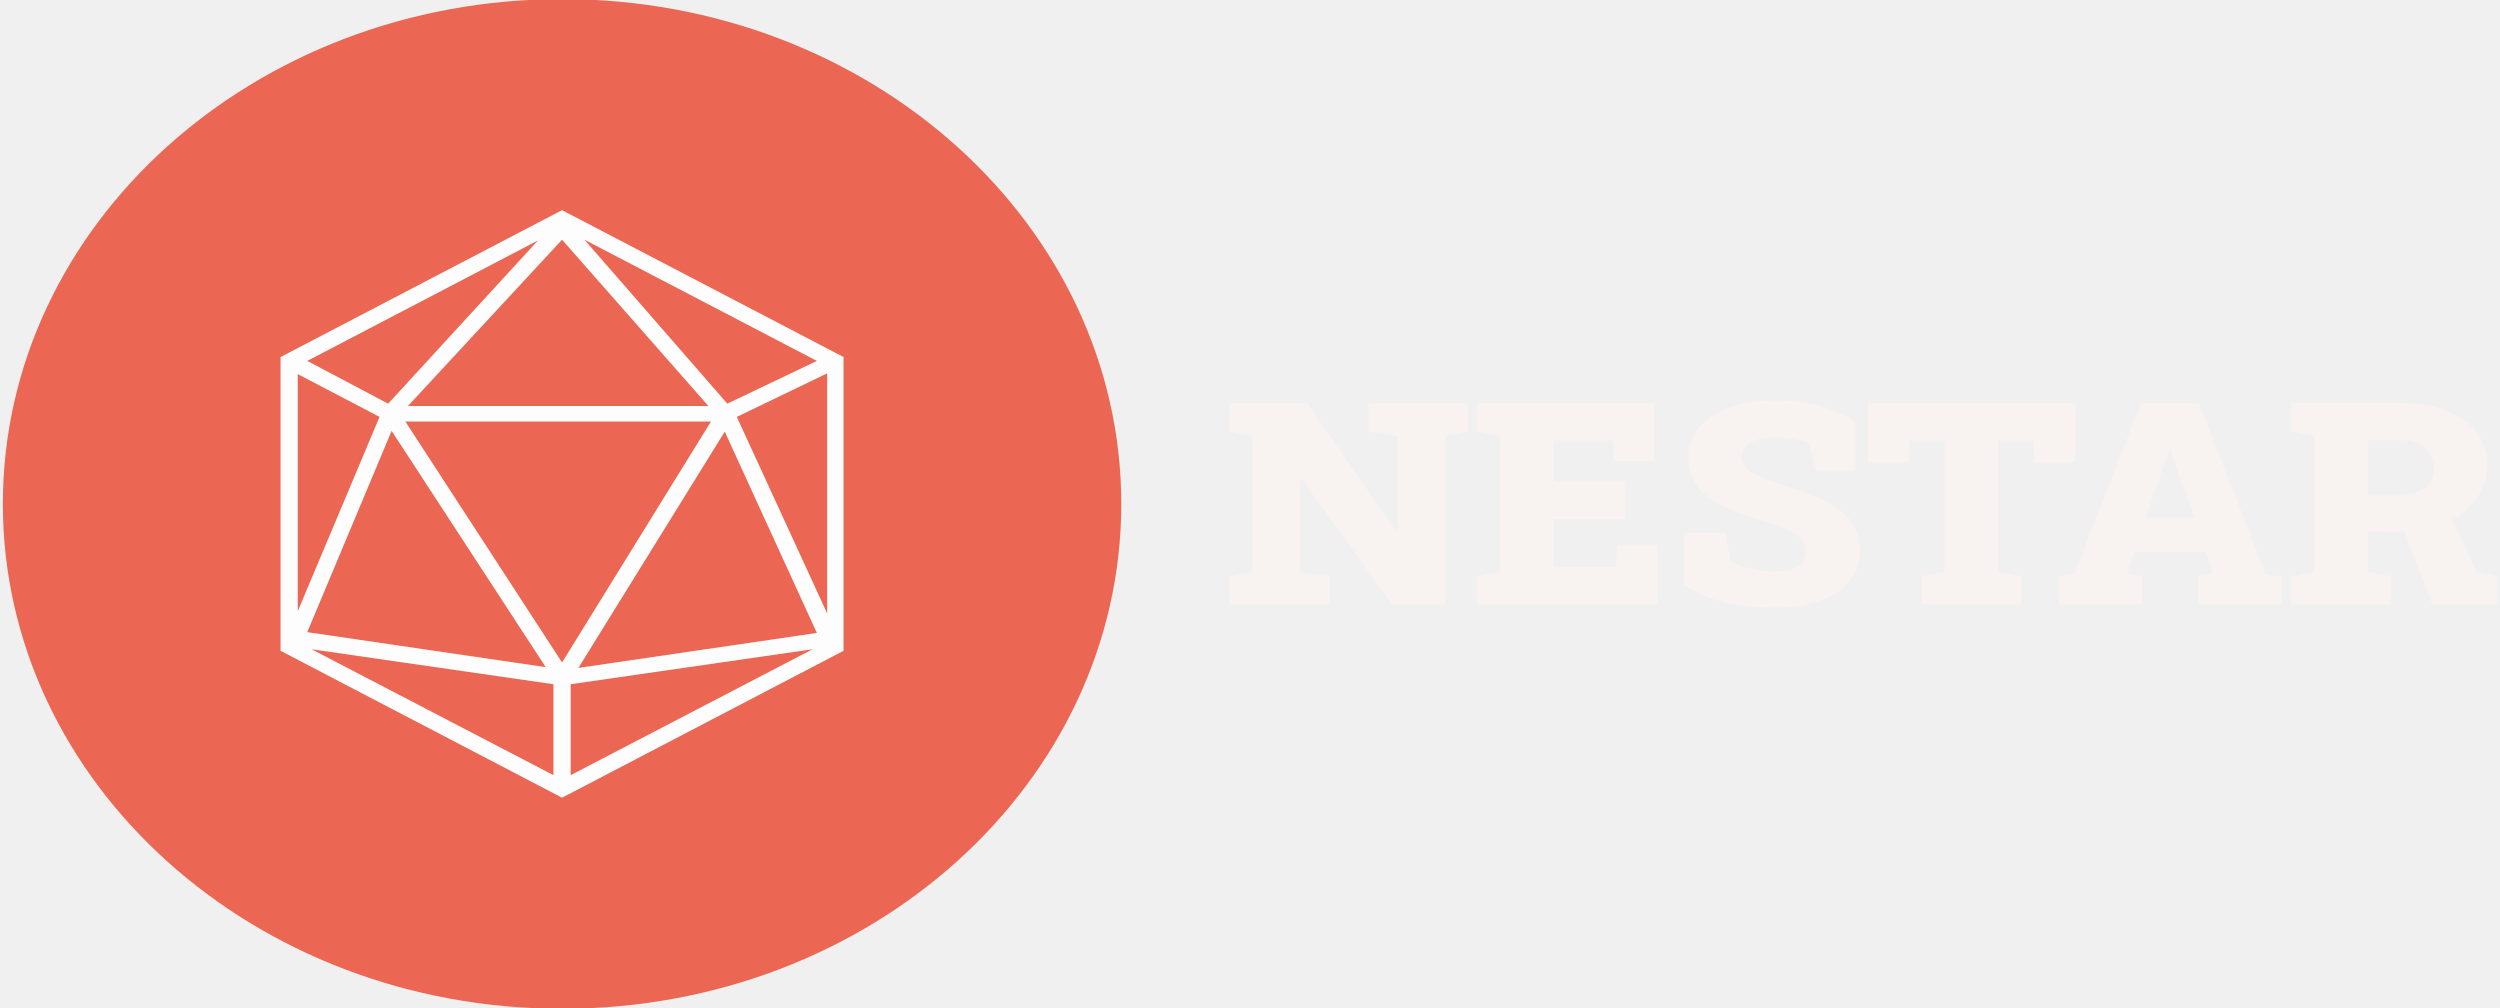
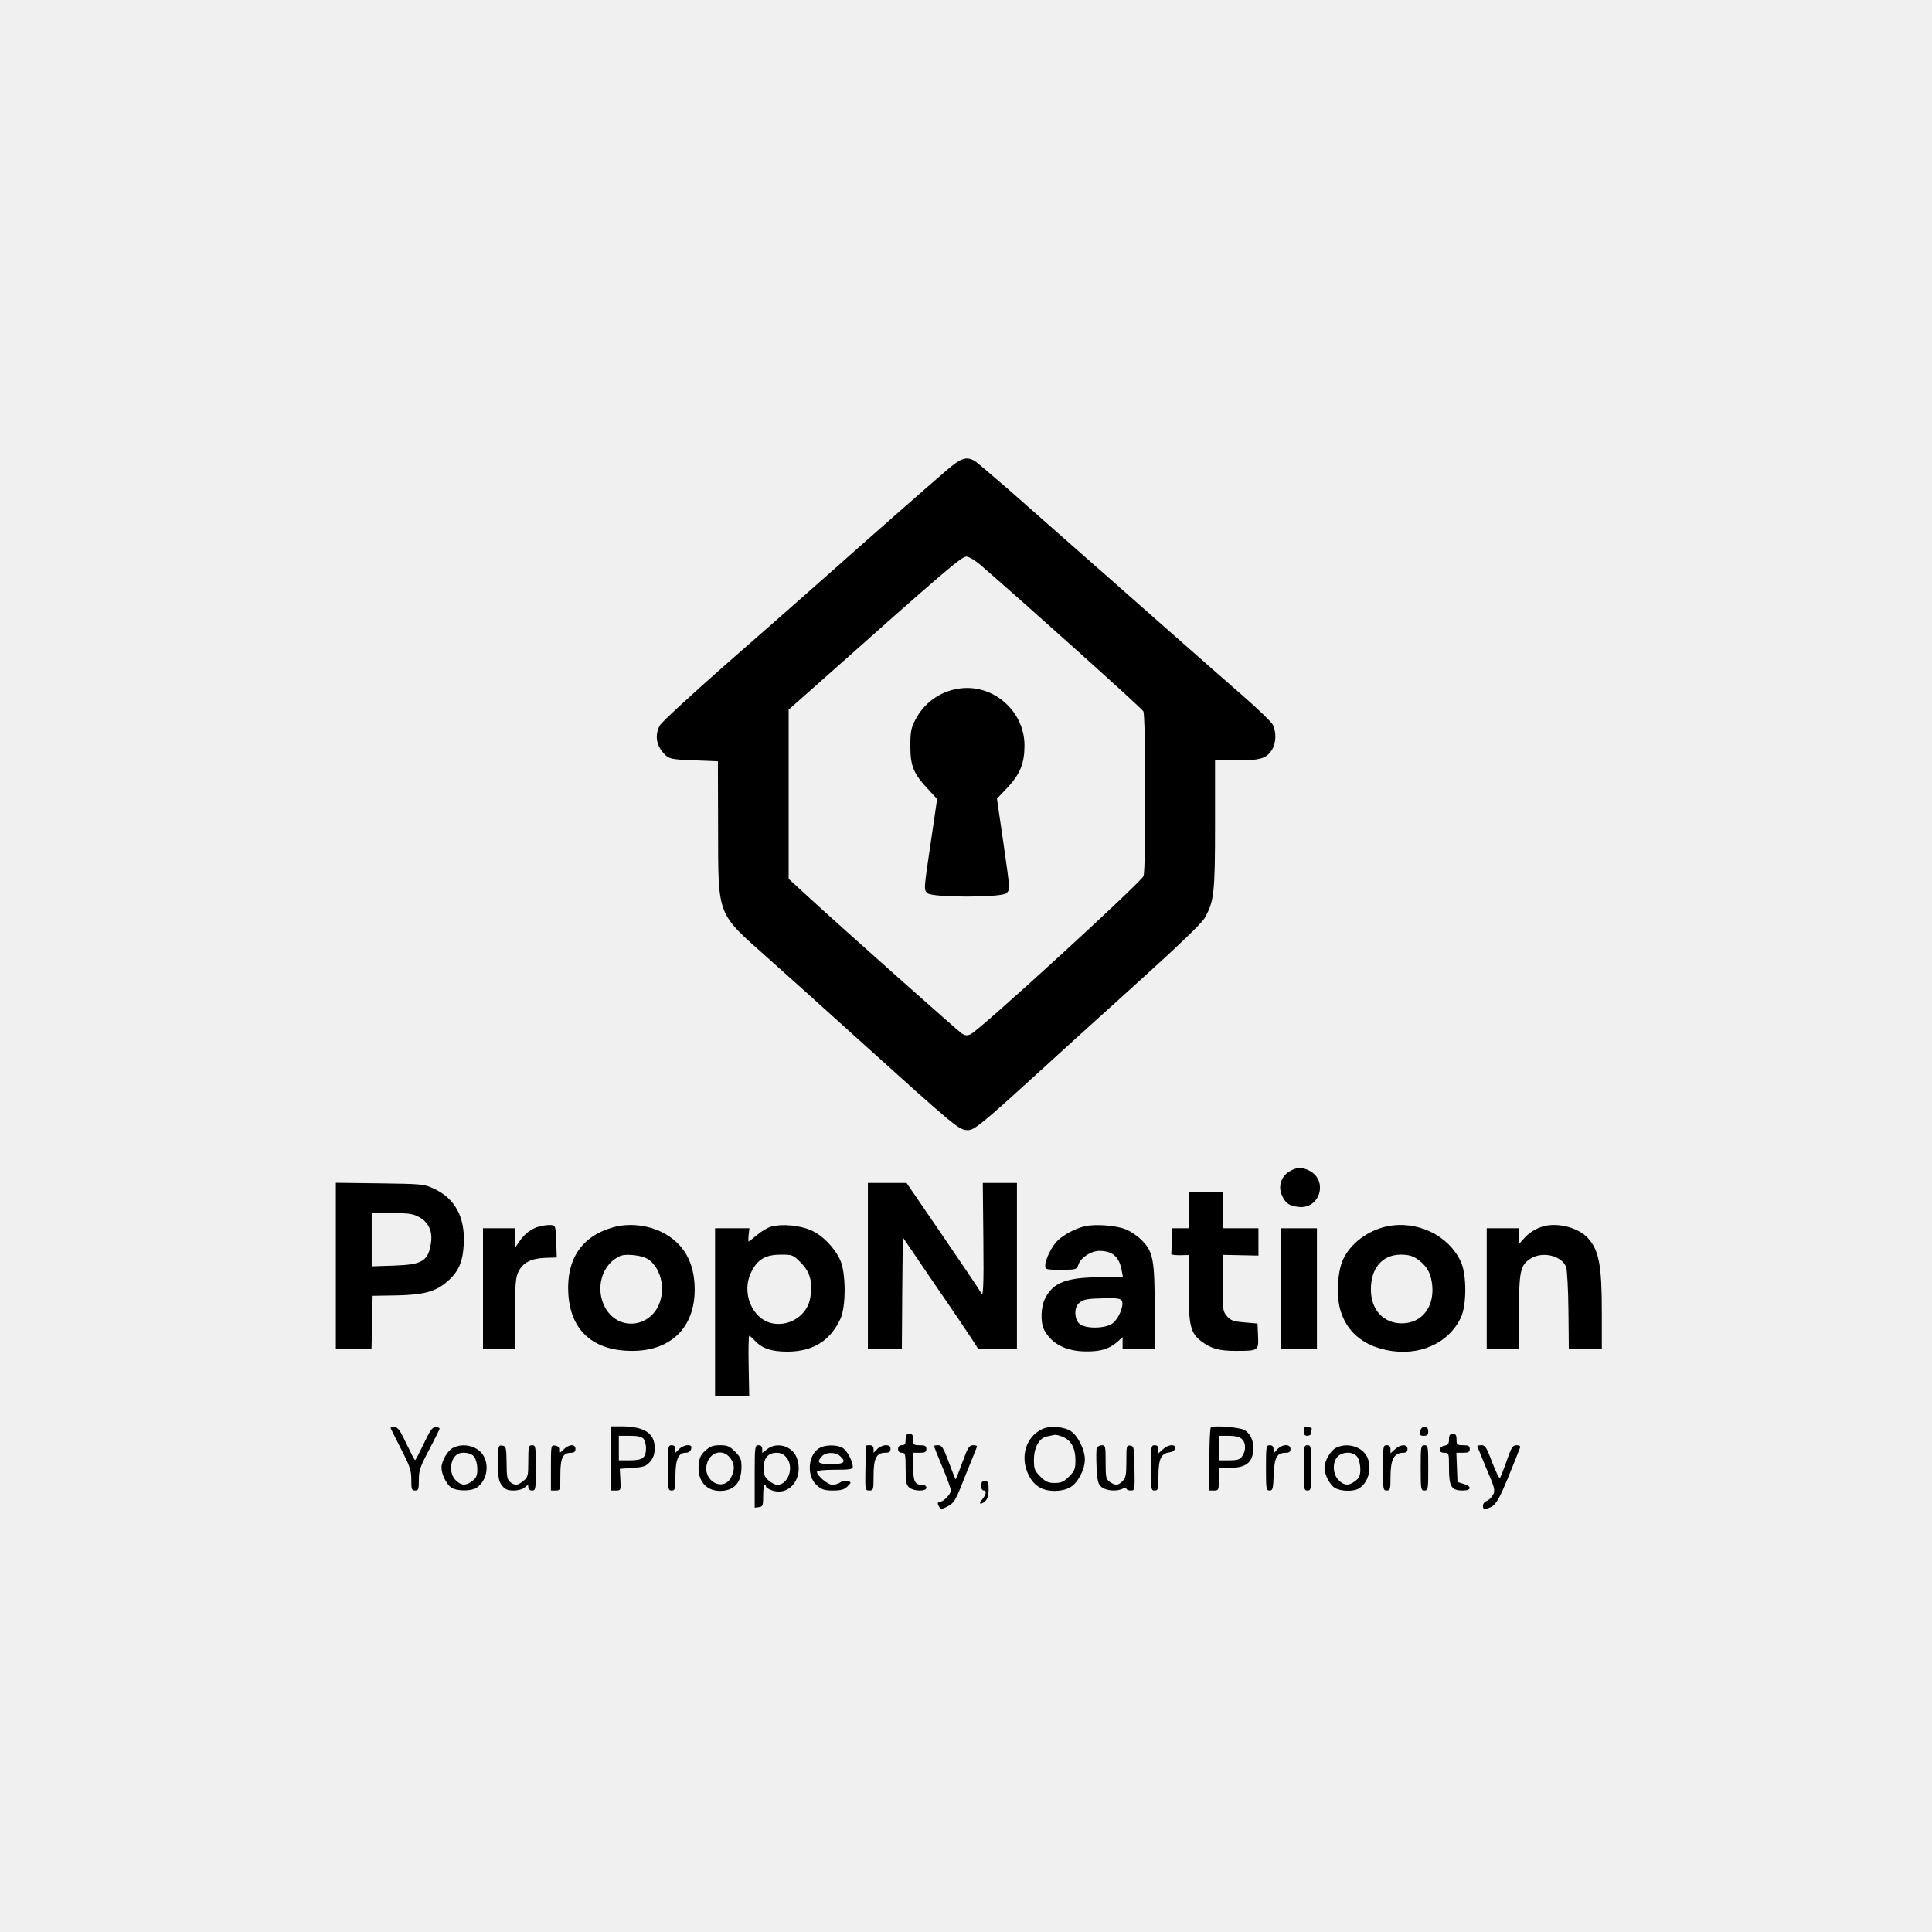
- <svg xmlns="http://www.w3.org/2000/svg" width="129" height="52" viewBox="0 0 129 52" fill="none">
-   <g clipPath="url(#clip0_6733_27842)">
-     <g clipPath="url(#clip1_6733_27842)">
-       <g clipPath="url(#clip2_6733_27842)">
-         <g clipPath="url(#clip3_6733_27842)">
-           <g clipPath="url(#clip4_6733_27842)">
-             <path d="M68.607 31.195H63.445V29.733L64.631 29.502V22.5L63.445 22.272V20.801H64.631H67.454L72.073 27.456H72.118V22.5L70.609 22.272V20.801H74.579H75.771V22.272L74.579 22.5V31.195H71.843L67.137 24.684H67.092V29.502L68.607 29.733V31.195ZM85.512 31.195H76.192V29.733L77.383 29.502V22.5L76.192 22.272V20.801H85.386V23.801H83.29L83.226 22.728H80.159V24.862H83.835V26.783H80.159V29.259H83.378L83.439 28.14H85.512V31.195ZM91.574 31.344C90.637 31.344 89.805 31.263 89.078 31.101C88.35 30.94 87.624 30.636 86.901 30.189V27.491H89.045L89.281 28.876C89.45 29.046 89.748 29.189 90.175 29.306C90.603 29.423 91.069 29.482 91.574 29.482C91.928 29.482 92.224 29.443 92.462 29.365C92.699 29.285 92.878 29.169 92.999 29.017C93.12 28.865 93.181 28.681 93.181 28.467C93.181 28.262 93.123 28.079 93.009 27.918C92.897 27.756 92.711 27.603 92.452 27.459C92.195 27.312 91.847 27.163 91.409 27.011C90.423 26.727 89.613 26.436 88.98 26.14C88.348 25.846 87.878 25.497 87.572 25.093C87.263 24.688 87.109 24.185 87.109 23.585C87.109 23.01 87.29 22.507 87.653 22.076C88.017 21.645 88.518 21.306 89.155 21.059C89.794 20.811 90.524 20.68 91.344 20.667C92.284 20.647 93.114 20.732 93.835 20.921C94.558 21.108 95.196 21.392 95.749 21.772V24.277H93.695L93.368 22.886C93.189 22.806 92.934 22.733 92.604 22.667C92.272 22.598 91.918 22.564 91.542 22.564C91.222 22.564 90.938 22.602 90.687 22.678C90.437 22.754 90.238 22.869 90.091 23.023C89.947 23.175 89.874 23.365 89.874 23.593C89.874 23.779 89.935 23.944 90.055 24.09C90.179 24.235 90.392 24.38 90.697 24.526C91.003 24.67 91.431 24.838 91.979 25.029C93.285 25.376 94.277 25.809 94.955 26.33C95.633 26.852 95.972 27.56 95.972 28.453C95.972 29.067 95.788 29.589 95.418 30.02C95.049 30.45 94.535 30.779 93.877 31.005C93.218 31.231 92.451 31.344 91.574 31.344ZM104.311 31.195H99.133V29.733L100.334 29.502V22.743H98.556L98.485 23.865H96.39V20.801H107.086V23.865H104.969L104.904 22.743H103.11V29.502L104.311 29.733V31.195ZM110.542 31.195H106.232V29.733L107.038 29.625L110.471 20.801H113.473L116.912 29.625L117.718 29.733V31.195H113.418V29.733L114.169 29.604L113.822 28.476H110.121L109.791 29.604L110.542 29.733V31.195ZM111.798 23.608L110.707 26.719H113.23L112.106 23.573L111.98 23.207H111.931L111.798 23.608ZM123.379 31.195H118.217V29.733L119.412 29.502V22.5L118.217 22.272V20.795H123.878C124.789 20.795 125.579 20.926 126.248 21.187C126.92 21.448 127.437 21.821 127.799 22.304C128.162 22.787 128.344 23.36 128.344 24.02C128.344 24.63 128.161 25.197 127.796 25.719C127.429 26.243 126.927 26.663 126.29 26.979C125.651 27.297 124.924 27.453 124.108 27.447L122.187 27.426V29.502L123.379 29.733V31.195ZM128.858 31.195H125.507L123.955 27.14L126.368 26.397L127.767 29.49L128.858 29.739V31.195ZM122.187 22.716V25.506H123.91C124.448 25.506 124.861 25.392 125.15 25.166C125.44 24.94 125.584 24.614 125.584 24.187C125.584 23.742 125.438 23.387 125.144 23.12C124.848 22.851 124.426 22.716 123.878 22.716H122.187Z" fill="#F8F2F1" />
-           </g>
-         </g>
-       </g>
-     </g>
-     <g clipPath="url(#clip5_6733_27842)">
-       <g clipPath="url(#clip6_6733_27842)">
-         <path d="M0.148 26.003C0.148 11.616 13.067 -0.047 29.003 -0.047C44.939 -0.047 57.858 11.616 57.858 26.003C57.858 40.39 44.939 52.053 29.003 52.053C13.067 52.053 0.148 40.39 0.148 26.003ZM29.003 51.09C44.35 51.09 56.791 39.858 56.791 26.003C56.791 12.148 44.35 0.916 29.003 0.916C13.656 0.916 1.215 12.148 1.215 26.003C1.215 39.858 13.656 51.09 29.003 51.09Z" fill="#EB6753" />
-         <path d="M29.004 51.79C44.78 51.79 57.57 40.244 57.57 26.001C57.57 11.757 44.78 0.211 29.004 0.211C13.227 0.211 0.438 11.757 0.438 26.001C0.438 40.244 13.227 51.79 29.004 51.79Z" fill="#EB6753" />
-         <g clipPath="url(#clip7_6733_27842)">
-           <g clipPath="url(#clip8_6733_27842)">
-             <path d="M29.002 10.844L14.477 18.423V33.581L29.002 41.161L43.527 33.581V18.423L29.002 10.844ZM21.051 20.949L29.002 12.368L36.553 20.949H21.051ZM36.686 21.752L29.002 34.183L20.917 21.752H36.686ZM28.158 34.424L15.854 32.619L20.207 22.233L28.158 34.424ZM37.397 22.273L42.15 32.659L29.846 34.464L37.397 22.273ZM37.53 20.829L30.157 12.368L42.15 18.623L37.53 20.829ZM20.029 20.829L15.854 18.623L27.758 12.408L20.029 20.829ZM19.585 21.511L15.365 31.536V19.305L19.585 21.511ZM28.558 35.306V39.998L16.076 33.501L28.558 35.306ZM29.446 35.306L41.928 33.501L29.446 39.998V35.306ZM38.019 21.511L42.683 19.265V31.657L38.019 21.511Z" fill="#FDFDFD" />
-           </g>
-         </g>
-       </g>
-     </g>
+ <svg xmlns="http://www.w3.org/2000/svg" version="1.0" width="1024pt" height="1024pt" viewBox="0 0 1024 1024" preserveAspectRatio="xMidYMid meet">
+   <g transform="translate(0,1024) scale(0.1,-0.1)" fill="#000000" stroke="none">
+     <path d="M5018 7748 c-88 -75 -429 -375 -663 -583 -93 -83 -321 -283 -505 -444 -184 -162 -343 -308 -352 -325 -31 -54 -19 -115 32 -161 19 -17 40 -21 149 -25 l126 -5 1 -355 c1 -472 -9 -445 262 -686 92 -82 302 -270 466 -419 545 -492 549 -495 598 -495 31 0 77 37 349 285 96 88 333 303 526 477 234 211 359 331 377 361 51 88 56 132 56 499 l0 338 116 0 c128 0 158 10 188 60 20 35 21 92 2 129 -8 15 -81 86 -163 157 -81 71 -263 230 -403 354 -140 124 -349 308 -465 410 -115 101 -282 248 -370 326 -89 77 -170 146 -182 153 -43 22 -70 13 -145 -51z m182 -505 c248 -215 852 -757 860 -773 13 -24 14 -839 1 -873 -14 -35 -867 -816 -917 -839 -18 -8 -28 -7 -46 4 -23 16 -642 566 -820 730 l-98 90 0 448 0 449 163 144 c681 606 753 667 780 667 12 0 47 -21 77 -47z" />
+     <path d="M5080 6590 c-100 -16 -181 -75 -228 -164 -23 -44 -27 -63 -27 -141 0 -105 17 -146 95 -229 l47 -51 -33 -225 c-39 -263 -38 -254 -18 -274 23 -24 395 -24 418 0 20 20 21 10 -17 275 l-33 226 57 60 c66 71 89 128 89 222 0 184 -169 330 -350 301z" />
+     <path d="M6834 4031 c-43 -26 -60 -77 -41 -123 19 -45 39 -60 90 -65 113 -13 158 140 57 192 -39 20 -68 19 -106 -4z" />
+     <path d="M1780 3531 l0 -441 95 0 94 0 3 141 3 141 125 2 c146 3 206 19 269 72 61 53 84 103 89 200 8 143 -47 244 -161 295 -49 23 -65 24 -284 27 l-233 3 0 -440z m445 256 c46 -26 67 -72 60 -129 -14 -102 -44 -121 -197 -126 l-118 -4 0 141 0 141 108 0 c93 0 112 -3 147 -23z" />
+     <path d="M4600 3530 l0 -440 90 0 90 0 2 296 3 296 166 -244 c92 -133 182 -267 200 -295 l34 -53 103 0 102 0 0 440 0 440 -90 0 -91 0 3 -295 c3 -258 -1 -324 -14 -285 -1 5 -91 138 -198 295 l-195 285 -102 0 -103 0 0 -440z" />
+     <path d="M6300 3825 l0 -95 -45 0 -45 0 0 -65 c0 -36 -1 -68 -2 -72 -2 -3 18 -6 45 -6 l47 1 0 -177 c0 -199 10 -238 71 -283 49 -36 92 -48 178 -48 122 0 122 1 119 79 l-3 66 -69 6 c-59 5 -73 10 -93 33 -22 26 -23 34 -23 176 l0 149 95 -2 95 -2 0 73 0 72 -95 0 -95 0 0 95 0 95 -90 0 -90 0 0 -95z" />
+     <path d="M2861 3740 c-42 -10 -80 -38 -108 -80 l-23 -33 0 52 0 51 -85 0 -85 0 0 -320 0 -320 85 0 85 0 0 188 c0 158 3 192 18 222 24 48 67 70 141 73 l62 2 -3 85 c-3 83 -4 85 -28 87 -14 1 -40 -2 -59 -7z" />
+     <path d="M3250 3735 c-165 -46 -248 -167 -238 -349 11 -198 131 -306 339 -306 205 0 331 124 331 325 0 145 -59 247 -175 305 -78 38 -175 48 -257 25z m188 -171 c85 -63 96 -213 20 -291 -63 -65 -165 -65 -225 1 -78 85 -65 232 28 294 28 20 44 23 92 20 36 -3 67 -12 85 -24z" />
+     <path d="M4088 3739 c-20 -6 -54 -26 -76 -45 -22 -19 -42 -34 -44 -34 -2 0 -2 16 0 35 l4 35 -91 0 -91 0 0 -445 0 -445 90 0 91 0 -3 160 c-2 88 0 160 3 160 3 0 16 -11 28 -24 41 -44 89 -60 176 -60 134 1 225 57 279 173 31 67 30 245 -1 313 -31 67 -95 132 -156 158 -59 26 -154 34 -209 19z m157 -192 c48 -48 63 -100 50 -183 -13 -91 -104 -154 -196 -139 -112 19 -173 164 -116 275 32 65 75 90 155 90 63 0 66 -1 107 -43z" />
+     <path d="M5747 3740 c-50 -13 -106 -42 -140 -74 -31 -29 -66 -99 -67 -133 0 -22 4 -23 83 -23 82 0 83 0 94 30 13 36 67 70 110 70 69 0 105 -31 118 -102 l7 -38 -119 0 c-178 0 -251 -27 -293 -111 -24 -45 -26 -128 -6 -167 40 -76 117 -115 226 -115 78 0 122 14 168 56 l22 20 0 -31 0 -32 85 0 85 0 0 218 c0 252 -8 297 -67 357 -20 21 -56 46 -81 57 -50 23 -169 32 -225 18z m200 -397 c10 -26 -19 -94 -50 -117 -39 -29 -145 -30 -176 -2 -27 24 -29 86 -3 108 23 22 44 25 140 27 68 1 84 -2 89 -16z" />
+     <path d="M7351 3740 c-103 -22 -195 -92 -234 -179 -28 -64 -35 -189 -13 -264 33 -113 116 -186 246 -213 171 -35 329 35 394 175 30 66 30 226 -1 293 -65 141 -232 221 -392 188z m159 -172 c46 -32 69 -66 78 -118 23 -127 -46 -224 -158 -224 -97 0 -163 71 -164 177 -1 115 60 187 159 187 38 0 61 -6 85 -22z" />
+     <path d="M8183 3741 c-42 -11 -82 -36 -110 -70 l-23 -26 0 43 0 42 -85 0 -85 0 0 -320 0 -320 85 0 85 0 1 193 c0 217 7 250 58 284 64 43 168 19 192 -43 5 -15 11 -118 12 -230 l2 -204 88 0 87 0 0 193 c0 252 -15 330 -74 395 -48 54 -156 83 -233 63z" />
+     <path d="M6790 3410 l0 -320 95 0 95 0 0 320 0 320 -95 0 -95 0 0 -320z" />
+     <path d="M2070 2672 c0 -2 25 -52 55 -111 48 -93 55 -115 55 -164 0 -50 2 -57 20 -57 18 0 20 7 20 57 0 49 7 70 55 160 30 57 55 107 55 111 0 4 -10 8 -21 8 -18 0 -30 -18 -63 -88 -23 -48 -43 -87 -46 -87 -3 0 -23 39 -46 87 -33 70 -45 88 -63 88 -11 0 -21 -2 -21 -4z" />
+     <path d="M3240 2510 l0 -170 26 0 c24 0 25 2 22 58 l-3 57 68 5 c60 4 72 9 93 33 17 20 24 40 24 72 0 79 -54 114 -177 115 l-53 0 0 -170z m171 104 c7 -9 13 -31 13 -49 0 -52 -18 -65 -85 -65 l-59 0 0 65 0 65 59 0 c41 0 62 -5 72 -16z" />
+     <path d="M5525 2666 c-89 -41 -121 -151 -72 -246 28 -56 72 -82 137 -82 30 0 62 7 82 19 41 23 78 94 78 148 0 49 -35 122 -72 148 -34 25 -113 32 -153 13z m126 -51 c32 -21 49 -59 49 -113 0 -48 -4 -58 -34 -88 -28 -28 -42 -34 -76 -34 -34 0 -48 6 -76 34 -30 30 -34 40 -34 88 0 65 27 115 67 124 15 3 33 7 38 8 13 4 45 -6 66 -19z" />
+     <path d="M6418 2674 c-5 -4 -8 -81 -8 -171 l0 -163 25 0 c24 0 25 3 25 60 l0 60 55 0 c90 0 126 28 128 103 1 42 -16 78 -46 97 -24 15 -168 27 -179 14z m164 -61 c22 -20 23 -61 2 -91 -12 -18 -25 -22 -70 -22 l-54 0 0 65 0 65 52 0 c34 0 58 -6 70 -17z" />
+     <path d="M6910 2655 c0 -18 5 -25 20 -25 11 0 20 7 20 15 0 8 1 18 3 22 1 3 -8 8 -20 9 -19 3 -23 -1 -23 -21z" />
+     <path d="M7527 2653 c-3 -19 0 -23 19 -23 19 0 24 5 24 24 0 33 -37 32 -43 -1z" />
+     <path d="M4800 2610 c0 -23 -4 -30 -20 -30 -13 0 -20 -7 -20 -20 0 -13 7 -20 20 -20 18 0 20 -7 20 -83 0 -69 3 -87 18 -100 24 -22 92 -23 92 -2 0 9 -9 15 -23 15 -38 0 -47 19 -47 97 l0 73 35 0 c28 0 35 4 35 20 0 16 -7 20 -35 20 -32 0 -35 2 -35 30 0 23 -4 30 -20 30 -16 0 -20 -7 -20 -30z" />
+     <path d="M7680 2611 c0 -23 -5 -30 -22 -33 -34 -5 -37 -38 -4 -38 26 0 26 0 26 -83 0 -97 13 -117 73 -117 47 0 49 22 5 35 l-33 10 -3 78 -3 77 36 0 c28 0 35 4 35 20 0 16 -7 20 -35 20 -32 0 -35 2 -35 30 0 23 -4 30 -20 30 -15 0 -20 -7 -20 -29z" />
+     <path d="M2399 2565 c-28 -15 -59 -70 -59 -104 0 -34 26 -87 51 -105 30 -20 108 -21 137 0 49 34 66 109 37 164 -28 55 -109 76 -166 45z m115 -47 c9 -12 16 -41 16 -64 0 -34 -5 -47 -26 -63 -35 -27 -59 -26 -89 4 -36 35 -31 111 9 137 24 16 75 8 90 -14z" />
+     <path d="M2640 2487 c0 -80 3 -98 21 -121 16 -20 29 -26 61 -26 25 0 49 7 60 17 17 15 18 15 18 0 0 -10 8 -17 20 -17 19 0 20 7 20 120 0 113 -1 120 -20 120 -18 0 -20 -7 -20 -84 0 -79 -2 -86 -26 -105 -31 -25 -44 -26 -69 -7 -16 12 -20 28 -20 102 -1 83 -3 89 -23 92 -21 3 -22 0 -22 -91z" />
+     <path d="M2920 2461 l0 -121 25 0 c25 0 25 1 25 83 0 91 13 117 58 117 15 0 22 6 22 20 0 13 -7 20 -20 20 -11 0 -29 -9 -40 -20 -24 -24 -28 -25 -26 -3 0 12 -7 19 -21 21 -23 3 -23 2 -23 -117z" />
+     <path d="M3540 2460 c0 -113 1 -120 20 -120 18 0 20 7 20 78 0 87 16 122 54 122 15 0 26 7 29 20 4 16 0 20 -19 20 -13 0 -33 -9 -44 -20 l-20 -20 0 20 c0 13 -7 20 -20 20 -19 0 -20 -7 -20 -120z" />
+     <path d="M3739 2552 c-26 -23 -32 -38 -36 -78 -7 -82 40 -137 115 -136 74 1 112 44 112 128 0 39 -5 51 -34 80 -29 29 -41 34 -80 34 -36 0 -52 -6 -77 -28z m130 -38 c25 -31 27 -64 6 -104 -41 -79 -150 -21 -129 69 16 65 84 84 123 35z" />
+     <path d="M4000 2414 l0 -165 23 3 c20 3 22 8 22 61 0 31 3 57 8 57 4 0 7 -4 7 -9 0 -5 15 -15 34 -21 95 -31 170 74 127 178 -25 59 -105 81 -155 41 l-26 -20 0 20 c0 14 -6 21 -20 21 -19 0 -20 -7 -20 -166z m170 99 c40 -51 7 -143 -51 -143 -10 0 -30 10 -45 23 -21 18 -27 32 -27 65 0 53 24 82 69 82 24 0 38 -8 54 -27z" />
+     <path d="M4353 2570 c-69 -28 -83 -149 -24 -202 26 -23 40 -28 86 -28 43 0 60 5 77 22 21 21 21 22 2 28 -11 4 -28 1 -39 -6 -11 -8 -30 -14 -43 -14 -24 0 -82 49 -82 69 0 7 34 11 95 11 79 0 95 3 95 15 0 29 -28 82 -51 99 -25 17 -80 20 -116 6z m99 -47 c35 -32 23 -43 -47 -43 -69 0 -79 8 -48 42 20 22 70 23 95 1z" />
+     <path d="M4590 2578 c-1 -2 -2 -56 -3 -121 -2 -115 -2 -117 21 -117 21 0 22 4 22 78 0 92 15 122 61 122 22 0 29 5 29 20 0 15 -7 20 -25 20 -14 0 -34 -9 -45 -20 l-20 -20 0 20 c0 13 -7 20 -20 20 -11 0 -20 -1 -20 -2z" />
+     <path d="M4950 2576 c0 -2 20 -52 45 -112 25 -59 45 -115 45 -124 0 -19 -40 -60 -58 -60 -14 0 -15 -10 -3 -28 7 -12 13 -11 38 1 42 22 45 27 104 177 30 74 56 138 57 142 2 5 -7 8 -20 8 -21 0 -28 -11 -57 -90 -18 -49 -34 -90 -36 -90 -2 0 -18 41 -36 90 -29 77 -37 90 -56 90 -13 0 -23 -2 -23 -4z" />
+     <path d="M5813 2565 c-3 -9 -3 -55 -1 -102 4 -74 8 -89 27 -105 25 -20 81 -24 112 -8 13 7 19 7 19 0 0 -5 10 -10 23 -10 22 0 22 2 20 117 -1 111 -3 118 -22 121 -20 3 -21 -1 -21 -82 0 -73 -3 -89 -20 -106 -24 -24 -38 -25 -68 -4 -20 14 -22 23 -22 105 0 83 -1 89 -20 89 -11 0 -23 -7 -27 -15z" />
+     <path d="M6100 2460 c0 -113 1 -120 20 -120 18 0 20 7 20 78 0 88 14 119 58 124 16 2 28 10 30 21 5 25 -36 22 -65 -5 l-23 -21 0 21 c0 15 -6 22 -20 22 -19 0 -20 -7 -20 -120z" />
+     <path d="M6710 2460 c0 -111 1 -120 19 -120 17 0 19 9 22 86 4 92 17 114 66 114 16 0 23 6 23 20 0 28 -43 27 -70 -2 l-20 -22 0 22 c0 15 -6 22 -20 22 -19 0 -20 -7 -20 -120z" />
+     <path d="M6910 2460 c0 -113 1 -120 20 -120 19 0 20 7 20 120 0 113 -1 120 -20 120 -19 0 -20 -7 -20 -120z" />
+     <path d="M7079 2565 c-28 -15 -59 -70 -59 -104 0 -36 27 -88 53 -106 30 -19 95 -22 126 -6 54 29 76 113 46 171 -28 55 -109 76 -166 45z m115 -47 c9 -12 16 -41 16 -64 0 -34 -5 -47 -26 -63 -35 -27 -59 -26 -89 4 -32 31 -34 96 -5 125 28 28 84 27 104 -2z" />
+     <path d="M7330 2460 c0 -113 1 -120 20 -120 18 0 20 7 20 71 0 93 18 129 68 129 15 0 22 6 22 20 0 27 -37 26 -67 -2 l-23 -21 0 21 c0 15 -6 22 -20 22 -19 0 -20 -7 -20 -120z" />
+     <path d="M7530 2460 c0 -113 1 -120 20 -120 19 0 20 7 20 120 0 113 -1 120 -20 120 -19 0 -20 -7 -20 -120z" />
+     <path d="M7830 2576 c0 -3 22 -56 48 -119 45 -104 48 -117 35 -140 -7 -14 -22 -28 -33 -32 -11 -4 -20 -15 -20 -26 0 -16 4 -19 23 -14 50 15 59 32 174 323 3 7 -4 12 -19 12 -20 0 -27 -10 -52 -82 -16 -46 -32 -87 -36 -91 -4 -5 -22 33 -41 82 -29 78 -37 91 -56 91 -13 0 -23 -2 -23 -4z" />
+     <path d="M5200 2365 c0 -15 6 -25 15 -25 17 0 11 -25 -13 -52 -19 -22 1 -24 22 -2 10 9 16 33 16 60 0 37 -3 44 -20 44 -15 0 -20 -7 -20 -25z" />
  </g>
-   <defs>
-     <clipPath id="clip0_6733_27842">
-       <rect width="128.708" height="52.1" fill="white" transform="translate(0.148438 -0.046875)" />
-     </clipPath>
-     <clipPath id="clip1_6733_27842">
-       <rect width="65.413" height="10.68" fill="white" transform="translate(63.4453 20.6641)" />
-     </clipPath>
-     <clipPath id="clip2_6733_27842">
-       <rect width="65.413" height="10.68" fill="white" transform="translate(63.4453 20.6641)" />
-     </clipPath>
-     <clipPath id="clip3_6733_27842">
-       <rect width="65.413" height="10.68" fill="white" transform="translate(63.4453 20.6641)" />
-     </clipPath>
-     <clipPath id="clip4_6733_27842">
-       <rect width="65.413" height="10.68" fill="white" transform="translate(63.4453 20.6641)" />
-     </clipPath>
-     <clipPath id="clip5_6733_27842">
-       <rect width="57.709" height="52.1" fill="white" transform="translate(0.148438 -0.046875)" />
-     </clipPath>
-     <clipPath id="clip6_6733_27842">
-       <rect width="57.709" height="52.1" fill="white" transform="translate(0.148438 -0.046875)" />
-     </clipPath>
-     <clipPath id="clip7_6733_27842">
-       <rect width="29.05" height="30.317" fill="white" transform="translate(14.4766 10.8438)" />
-     </clipPath>
-     <clipPath id="clip8_6733_27842">
-       <rect width="29.05" height="30.317" fill="white" transform="translate(14.4766 10.8438)" />
-     </clipPath>
-   </defs>
</svg>
